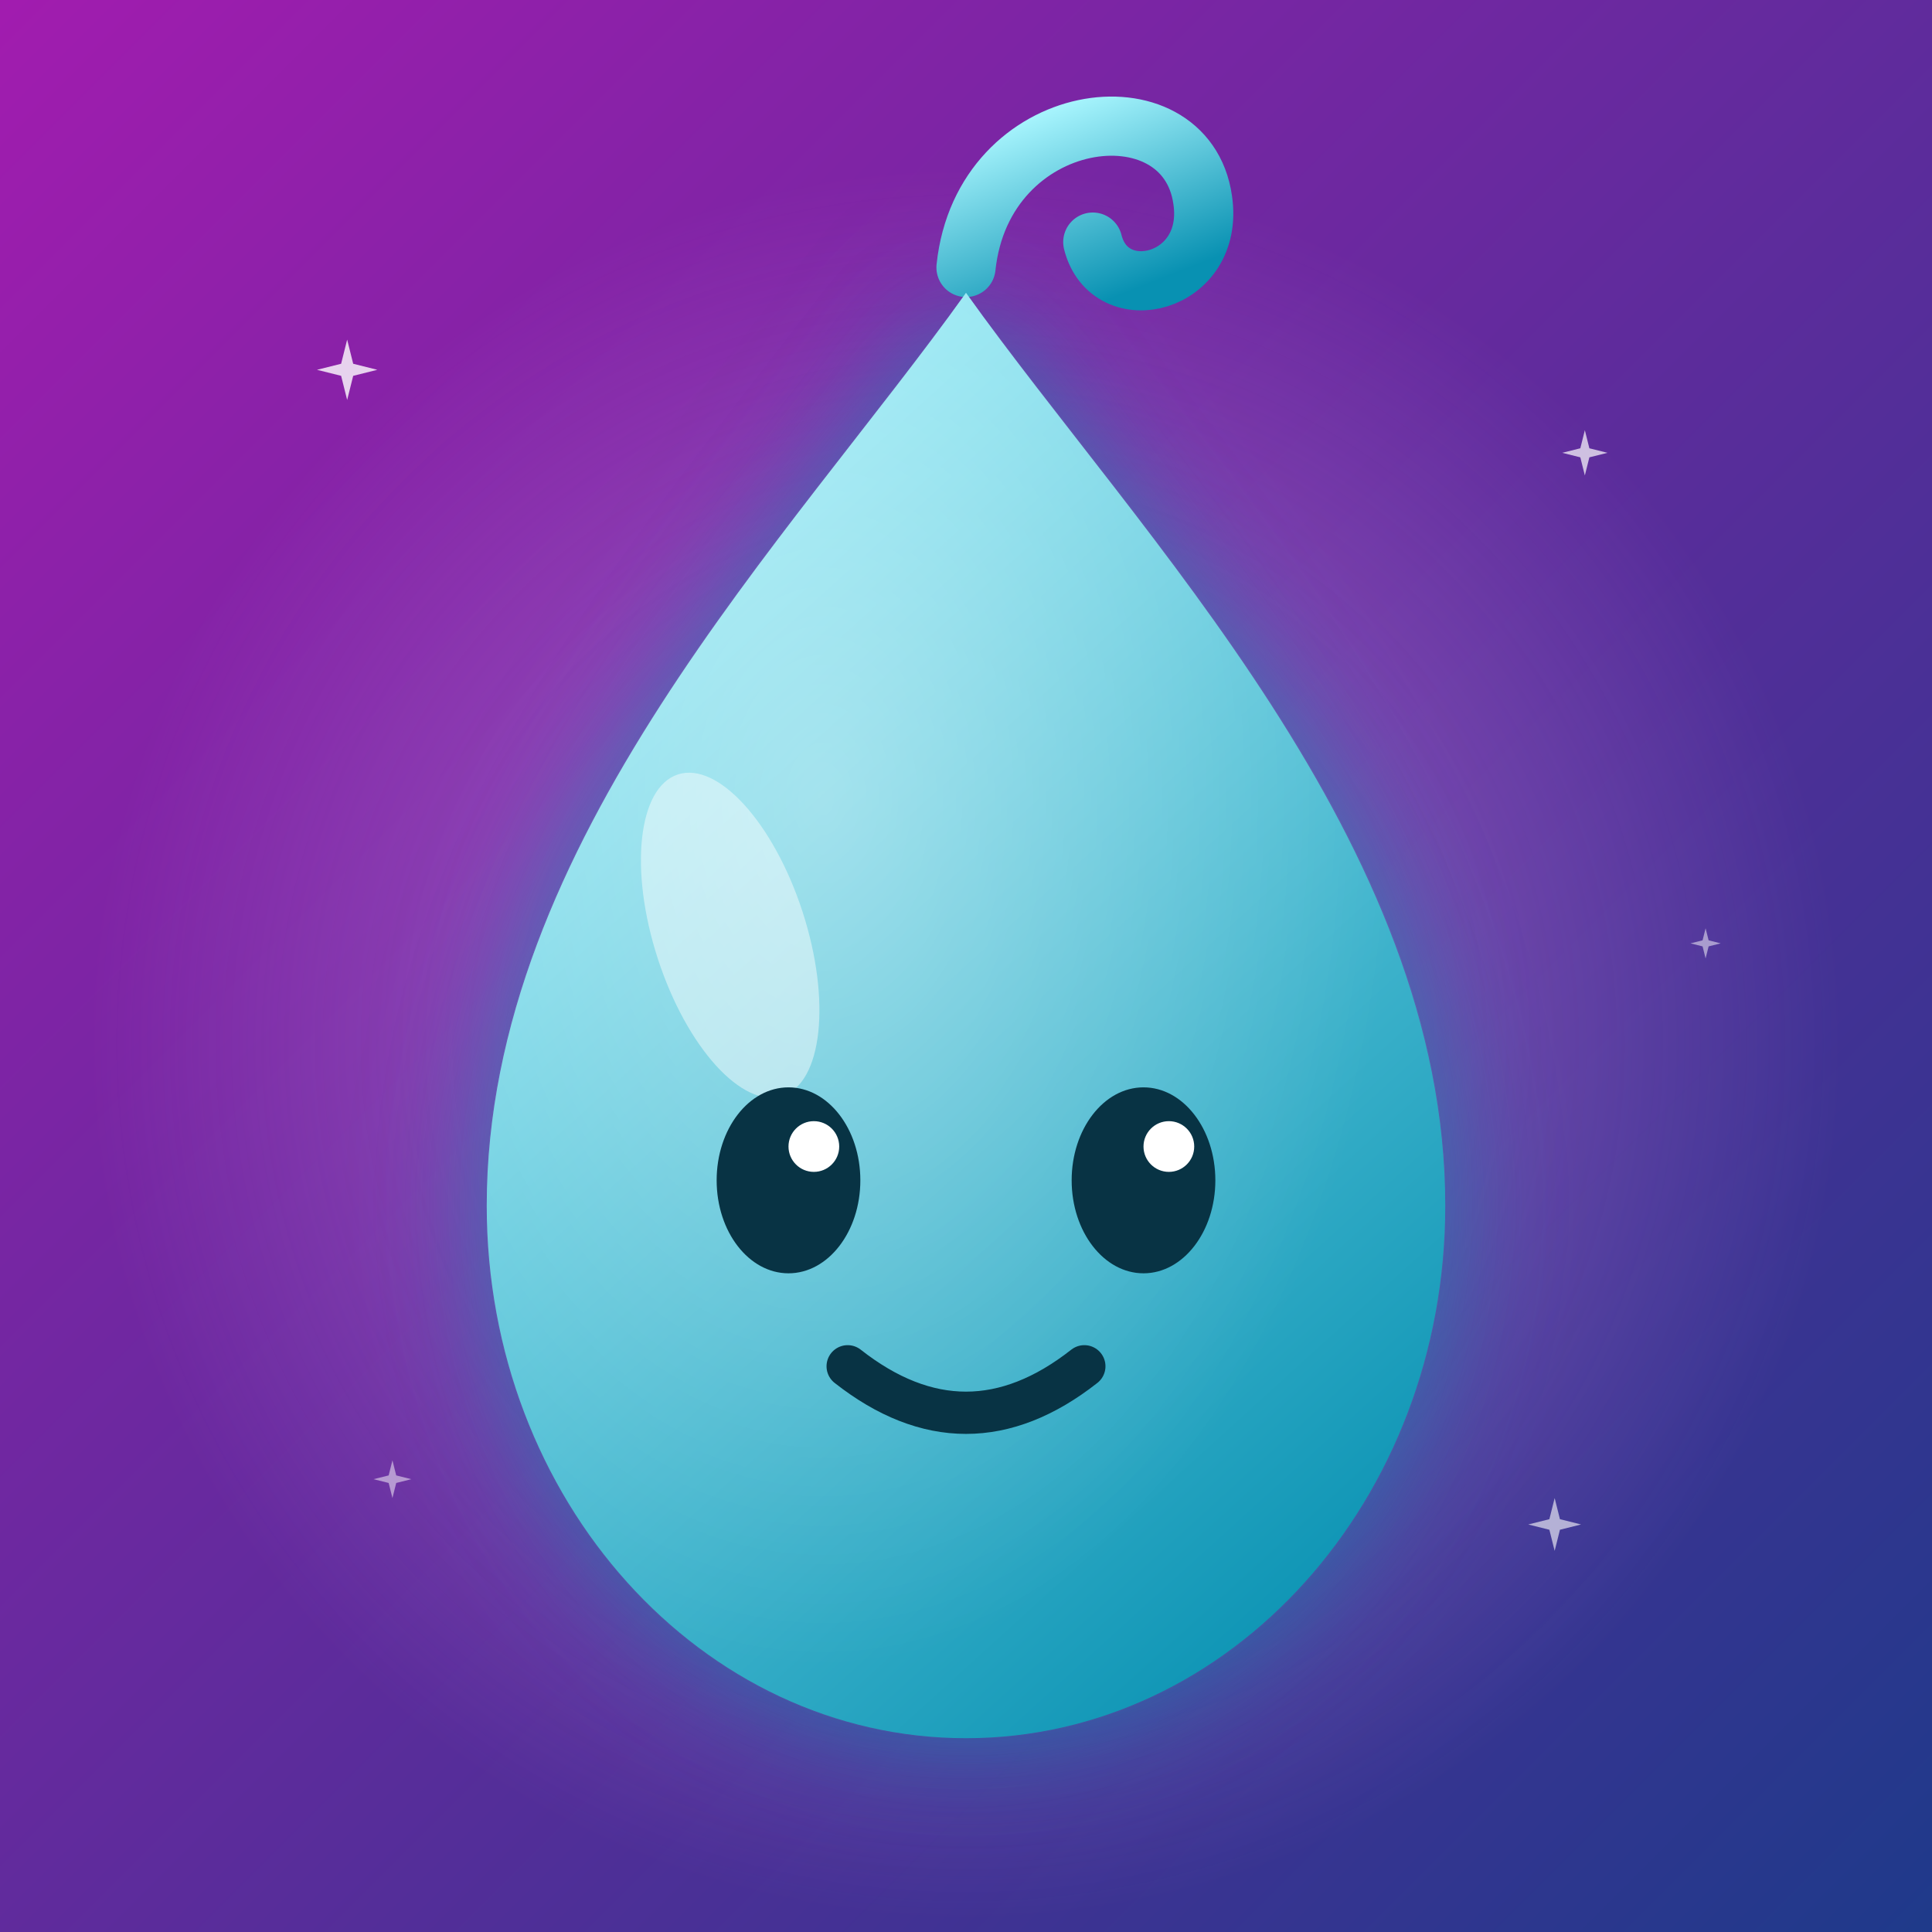
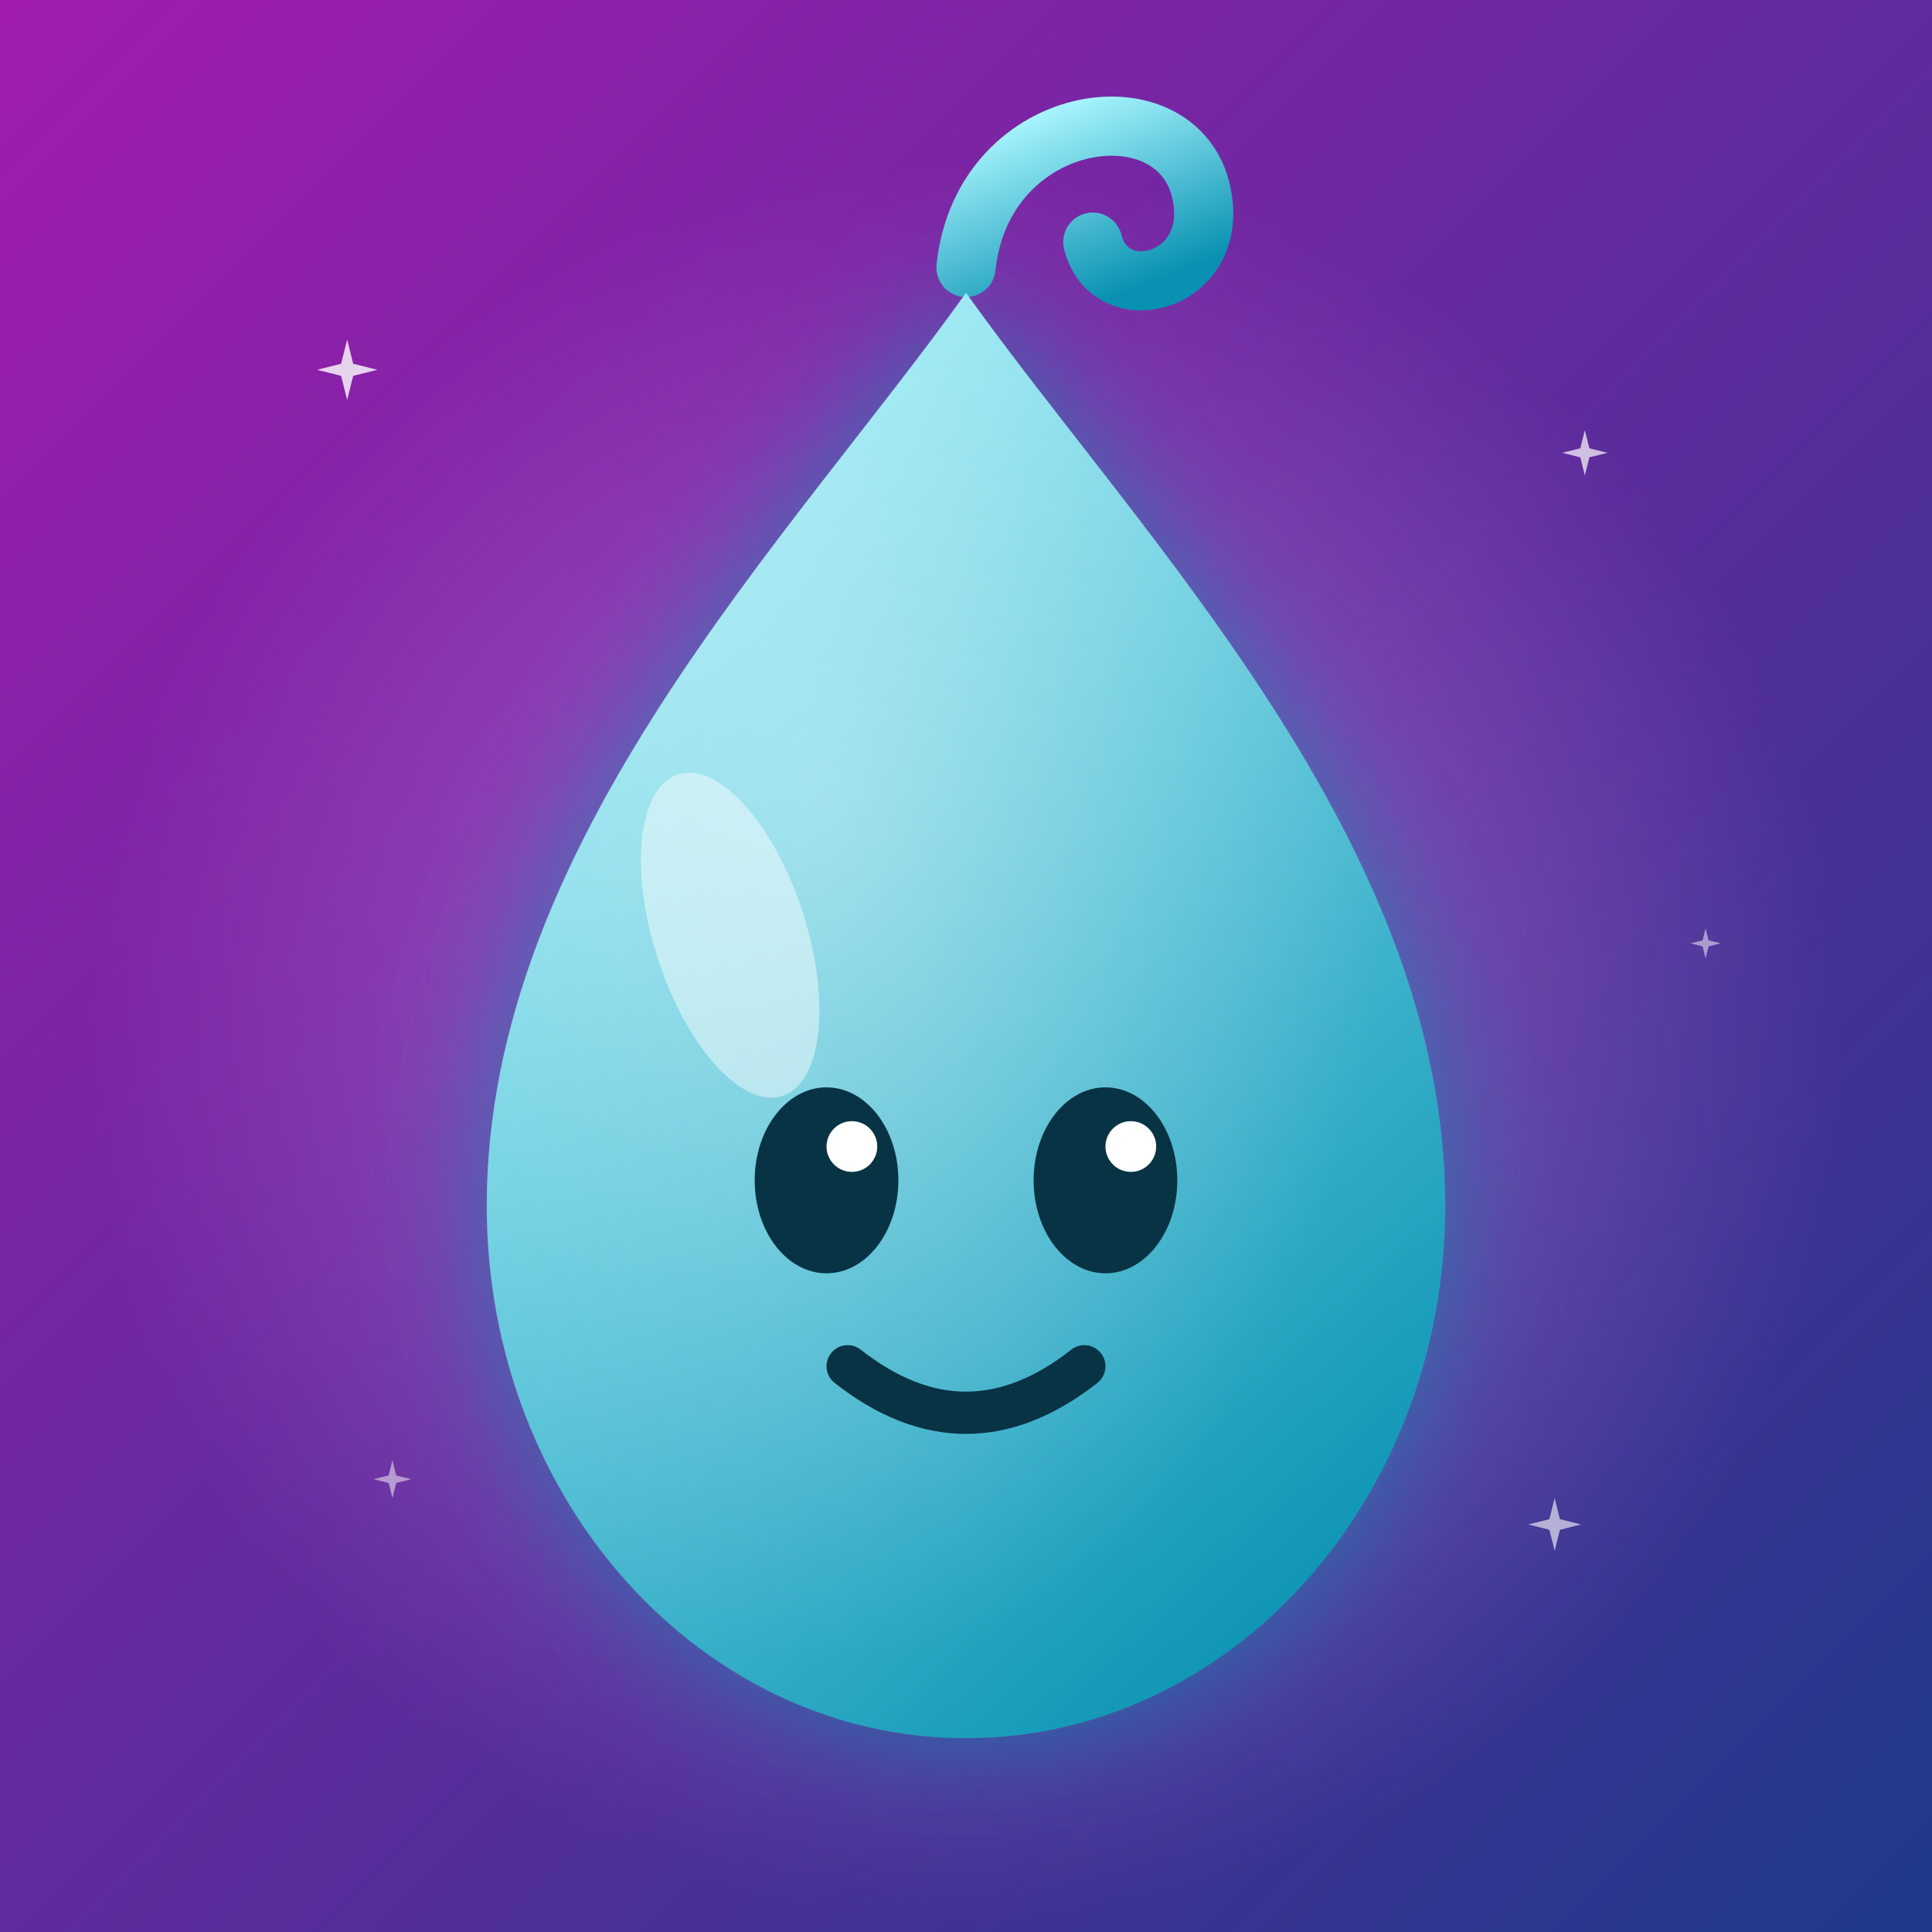
<svg xmlns="http://www.w3.org/2000/svg" viewBox="0 0 512 512" width="512" height="512">
  <defs>
    <linearGradient id="bg" x1="0" y1="0" x2="1" y2="1">
      <stop offset="0" stop-color="#A21CAF" />
      <stop offset="1" stop-color="#1E3A8A" />
    </linearGradient>
    <radialGradient id="bgr" cx="50%" cy="50%" r="72%">
      <stop offset="0" stop-color="#A21CAF" />
      <stop offset="1" stop-color="#1E3A8A" />
    </radialGradient>
    <radialGradient id="halo" cx="50%" cy="54%" r="45%">
      <stop offset="0" stop-color="#F0ABFC" stop-opacity="0.45" />
      <stop offset="1" stop-color="#F0ABFC" stop-opacity="0" />
    </radialGradient>
    <linearGradient id="drop" x1="0.2" y1="0" x2="0.8" y2="1">
      <stop offset="0" stop-color="#A5F3FC" />
      <stop offset="1" stop-color="#0891B2" />
    </linearGradient>
    <radialGradient id="shine" cx="35%" cy="35%" r="60%">
      <stop offset="0" stop-color="#fff" stop-opacity="0.35" />
      <stop offset="1" stop-color="#fff" stop-opacity="0" />
    </radialGradient>
    <filter id="glow" x="-50%" y="-50%" width="200%" height="200%">
      <feGaussianBlur stdDeviation="14" />
    </filter>
    <filter id="sm" x="-50%" y="-50%" width="200%" height="200%">
      <feGaussianBlur stdDeviation="4" />
    </filter>
    <mask id="wrm">
      <rect x="-60" y="-60" width="120" height="220" fill="#fff" />
      <rect x="-11" y="-50" width="22" height="34" rx="4" fill="#000" />
    </mask>
    <g id="wr" mask="url(#wrm)" fill="#FDF4FF">
      <circle r="30" />
      <rect x="-11" y="0" width="22" height="104" rx="11" />
    </g>
    <clipPath id="tile">
      <rect width="512" height="512" rx="0" />
    </clipPath>
  </defs>
  <g clip-path="url(#tile)">
    <rect width="512" height="512" fill="url(#bg)" />
    <rect width="512" height="512" fill="url(#halo)" />
    <g transform="translate(92 98)">
      <path d="M0 -8 L1.6 -1.6 L8 0 L1.6 1.6 L0 8 L-1.6 1.6 L-8 0 L-1.6 -1.6 Z" fill="#fff" opacity="0.8" />
    </g>
    <g transform="translate(420 120)">
      <path d="M0 -6 L1.2 -1.2 L6 0 L1.2 1.2 L0 6 L-1.2 1.2 L-6 0 L-1.2 -1.2 Z" fill="#fff" opacity="0.7" />
    </g>
    <g transform="translate(412 404)">
      <path d="M0 -7 L1.4 -1.4 L7 0 L1.4 1.4 L0 7 L-1.4 1.4 L-7 0 L-1.4 -1.4 Z" fill="#fff" opacity="0.6" />
    </g>
    <g transform="translate(104 392)">
      <path d="M0 -5 L1 -1 L5 0 L1 1 L0 5 L-1 1 L-5 0 L-1 -1 Z" fill="#fff" opacity="0.5" />
    </g>
    <g transform="translate(452 250)">
      <path d="M0 -4 L0.8 -0.8 L4 0 L0.8 0.8 L0 4 L-0.8 0.8 L-4 0 L-0.8 -0.8 Z" fill="#fff" opacity="0.5" />
    </g>
    <g transform="translate(256 268) scale(1.12)">
      <path d="M0 -170 C 41.4 -112, 113.4 -40, 113.4 46 A113.4 126 0 0 1 -113.4 46 C -113.4 -40, -41.4 -112, 0 -170 Z" fill="#0891B2" filter="url(#glow)" opacity="0.6" />
      <path d="M0 -176 C 4 -214, 52 -220, 56 -192 C 59 -172, 34 -166, 30 -182" fill="none" stroke="url(#drop)" stroke-width="14" stroke-linecap="round" />
      <path d="M0 -170 C 41.4 -112, 113.4 -40, 113.4 46 A113.4 126 0 0 1 -113.4 46 C -113.4 -40, -41.4 -112, 0 -170 Z" fill="url(#drop)" />
      <path d="M0 -170 C 41.4 -112, 113.4 -40, 113.4 46 A113.4 126 0 0 1 -113.4 46 C -113.4 -40, -41.4 -112, 0 -170 Z" fill="url(#shine)" />
      <ellipse cx="-55.8" cy="-18" rx="18" ry="40" fill="#fff" opacity="0.45" transform="rotate(-18 -55.8 -18)" />
      <g fill="#083344">
-         <ellipse cx="-42" cy="40" rx="17" ry="22" />
-         <ellipse cx="42" cy="40" rx="17" ry="22" />
+         <ellipse cx="-33" cy="40" rx="17" ry="22" />
+         <ellipse cx="33" cy="40" rx="17" ry="22" />
      </g>
      <g fill="#fff">
-         <circle cx="-36" cy="32" r="6" />
-         <circle cx="48" cy="32" r="6" />
+         <circle cx="-27" cy="32" r="6" />
+         <circle cx="39" cy="32" r="6" />
      </g>
      <path d="M-28 84 Q0 106 28 84" fill="none" stroke="#083344" stroke-width="10" stroke-linecap="round" />
    </g>
  </g>
</svg>
